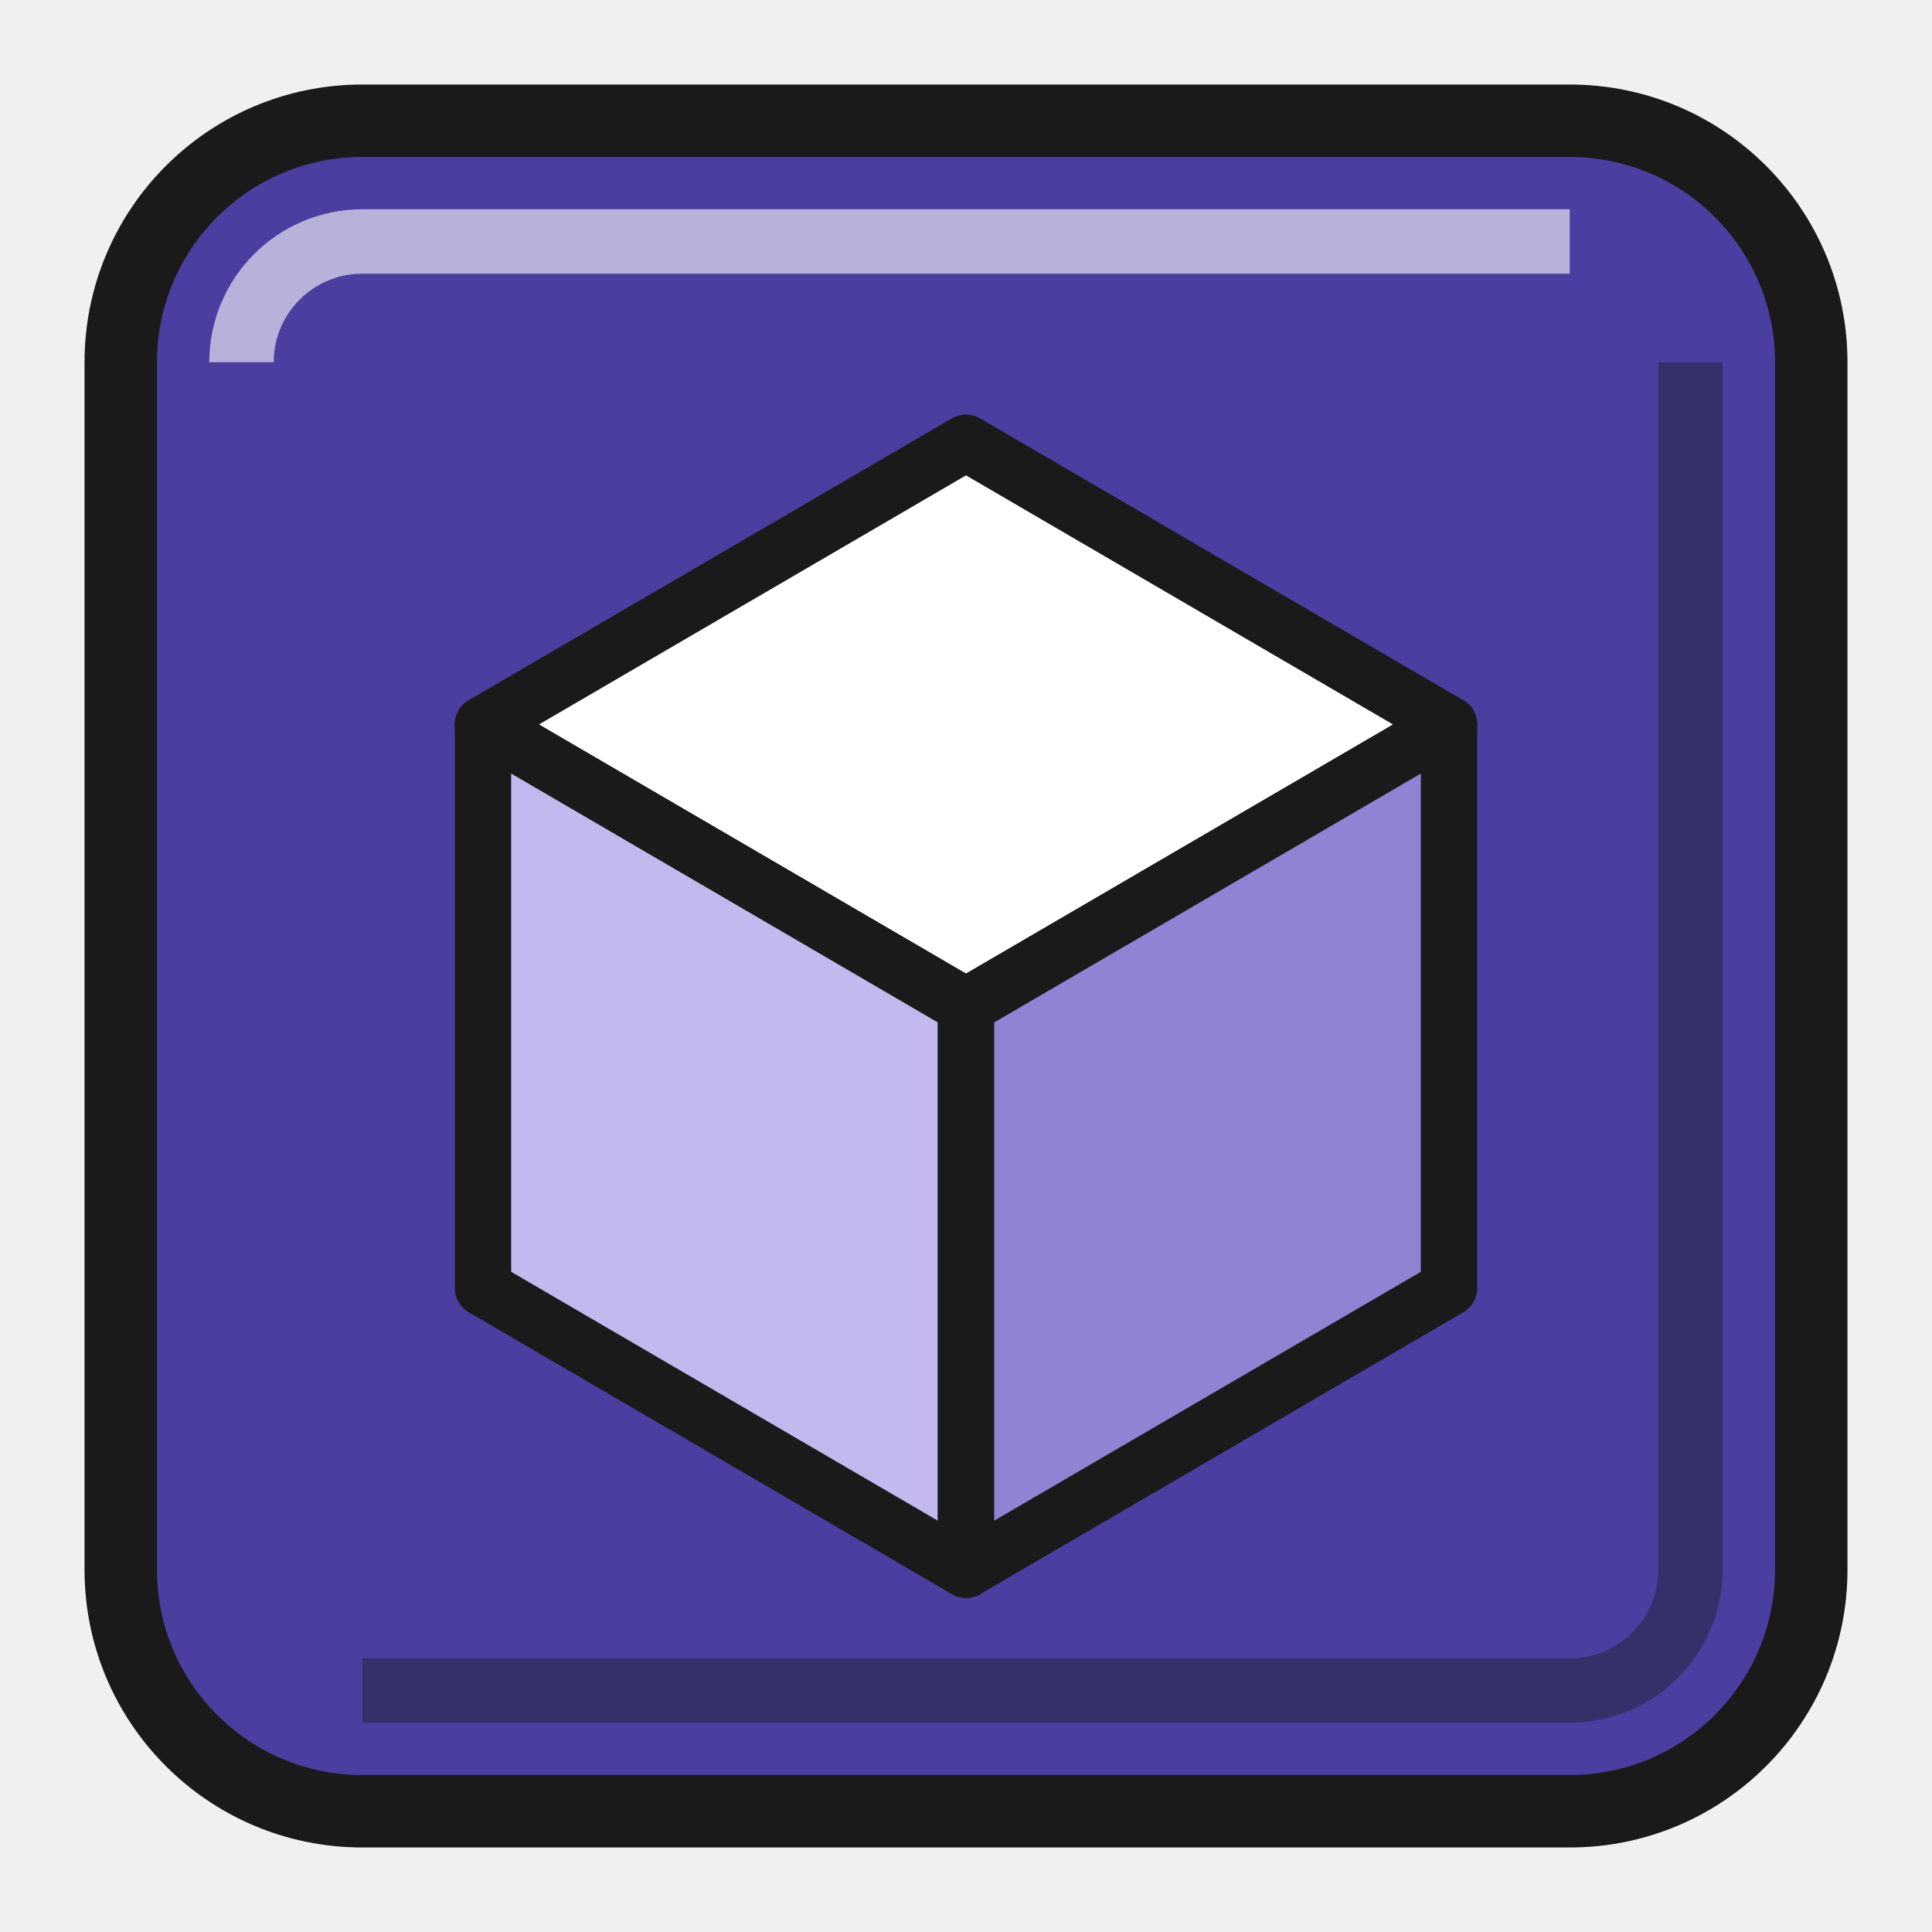
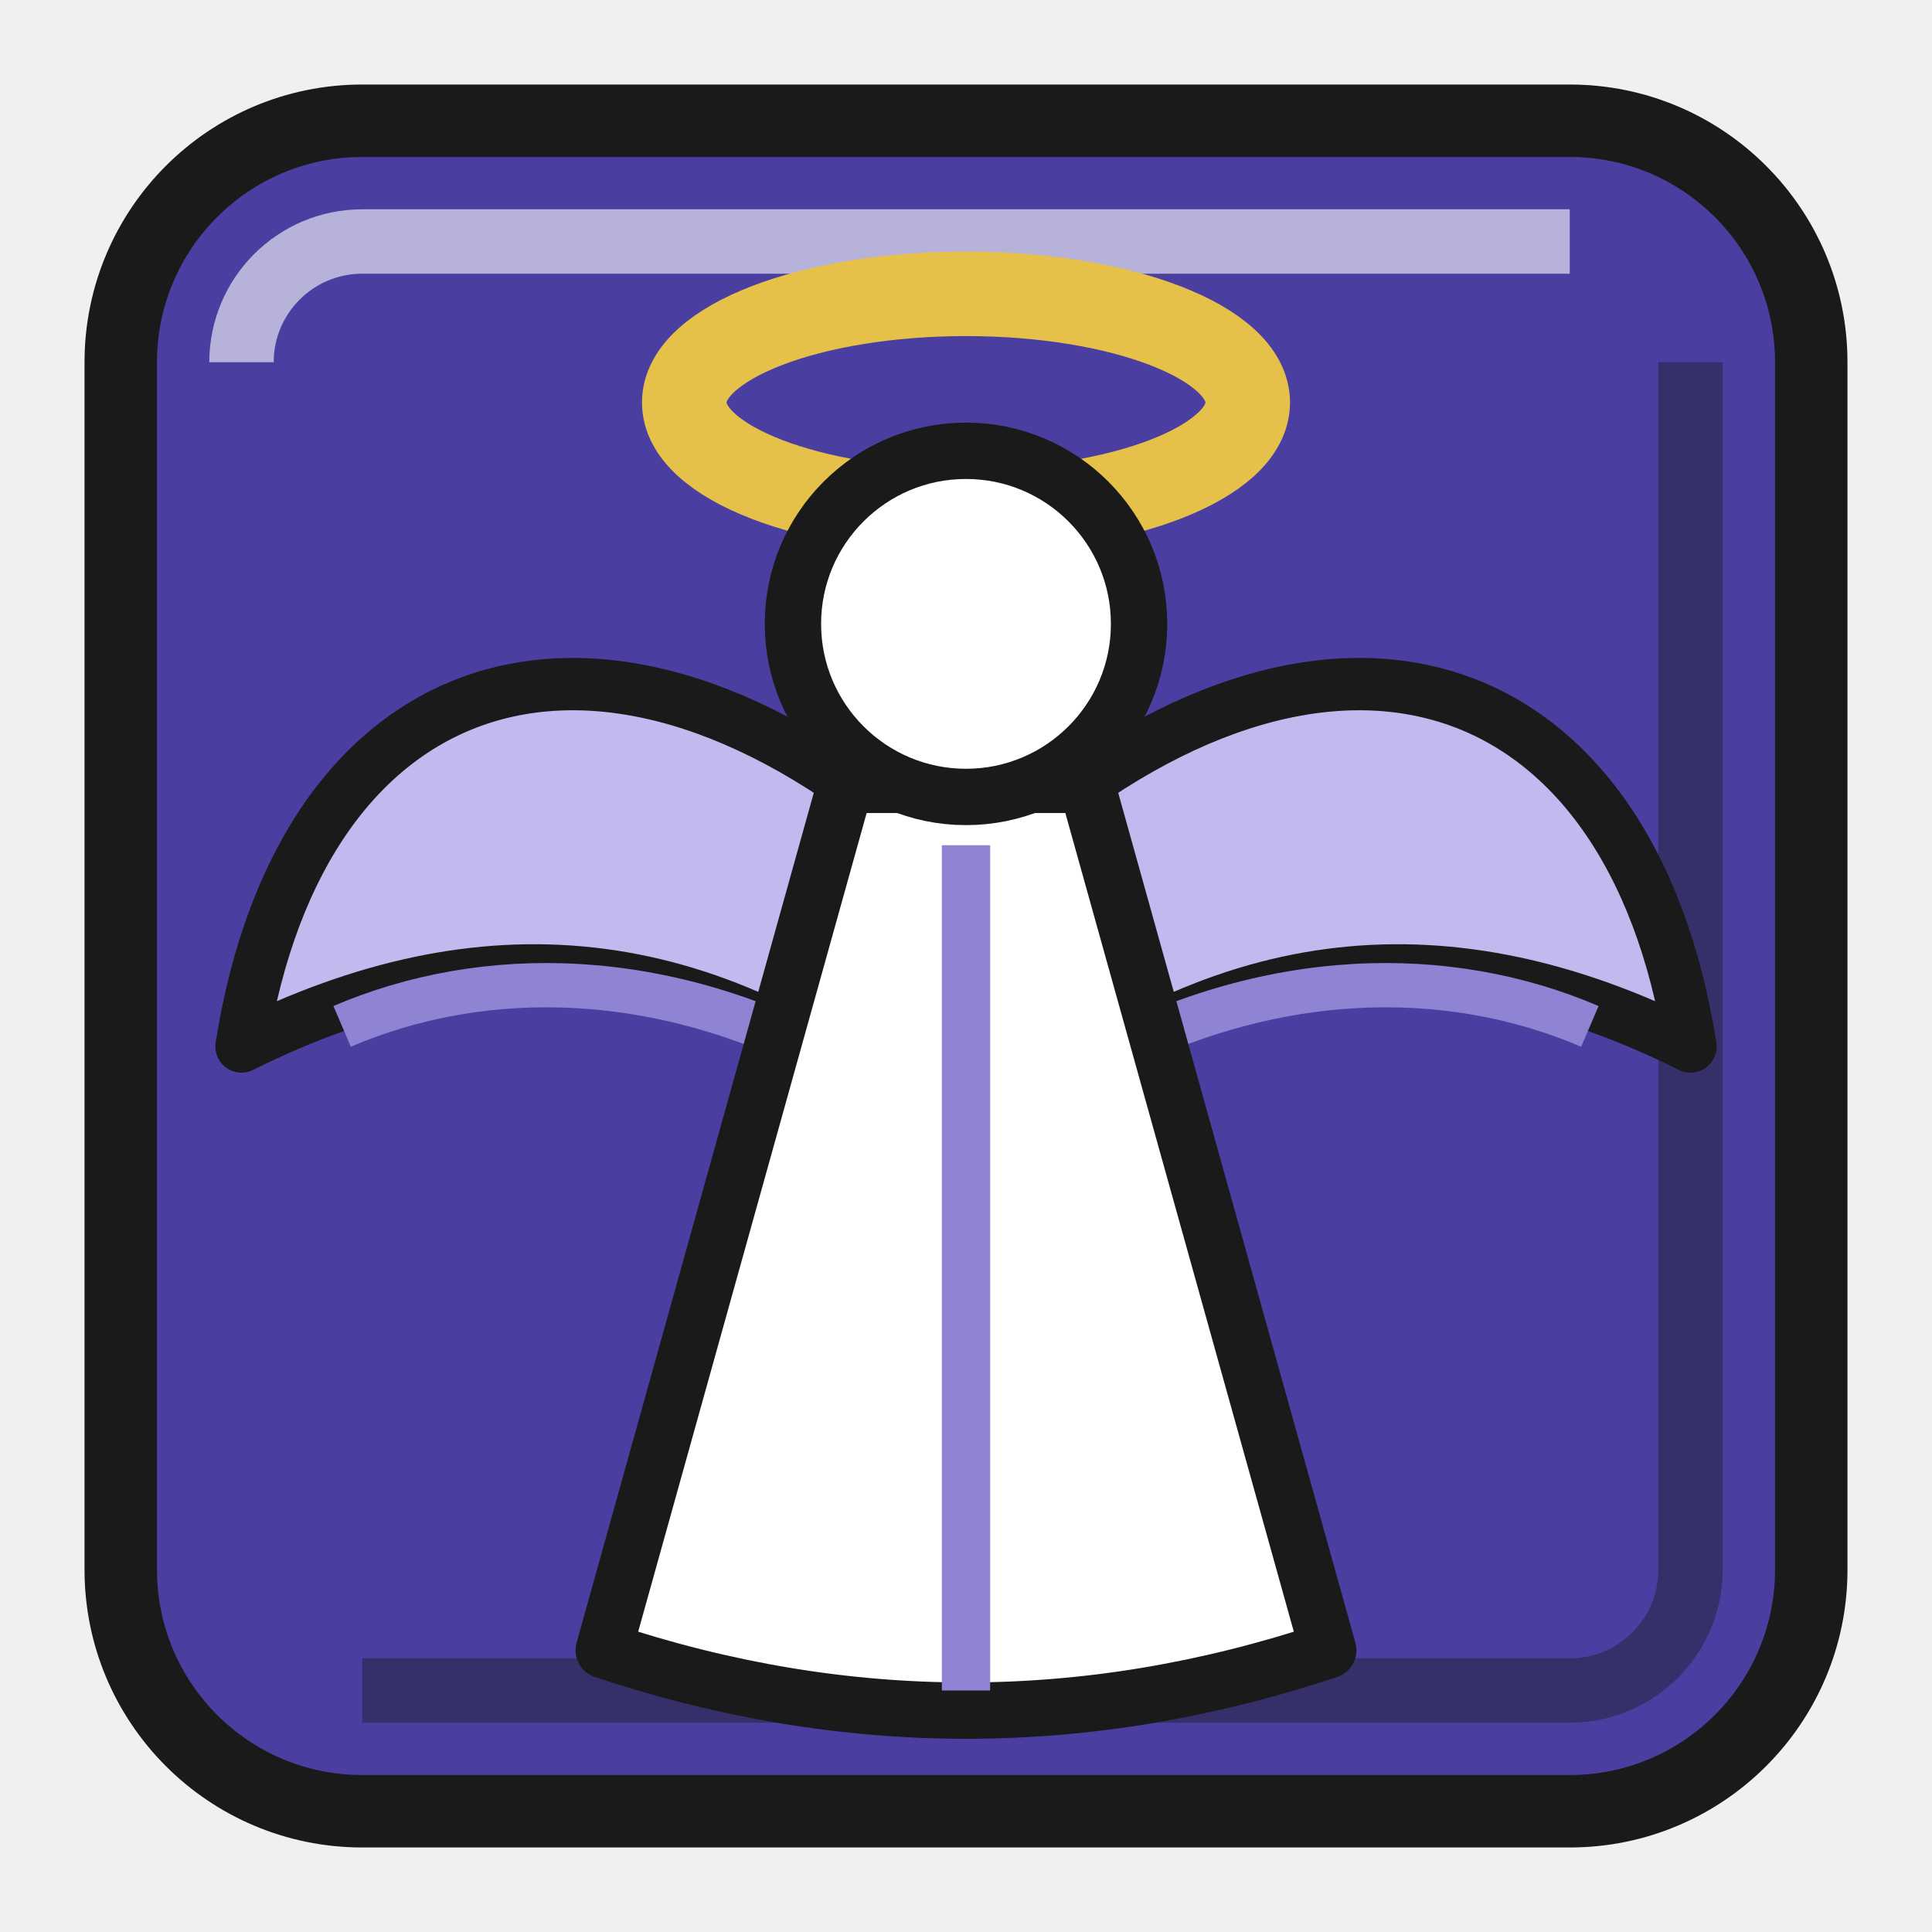
<svg xmlns="http://www.w3.org/2000/svg" width="48" height="48" viewBox="0 0 48 48">
  <rect x="3" y="3" width="42" height="42" rx="6" fill="#4a3fa0" stroke="#1a1a1a" stroke-width="1.8" />
  <path d="M6 9 A3 3 0 0 1 9 6 H39" fill="none" stroke="#ffffff" stroke-width="1.6" opacity="0.6" />
  <path d="M42 9 V39 A3 3 0 0 1 39 42 H9" fill="none" stroke="#1a1a1a" stroke-width="1.6" opacity="0.4" />
-   <path d="M24 11 L36 18 L24 25 L12 18 Z" fill="#ffffff" stroke="#1a1a1a" stroke-width="1.4" stroke-linejoin="round" />
-   <path d="M12 18 L24 25 L24 39 L12 32 Z" fill="#c3b9ef" stroke="#1a1a1a" stroke-width="1.4" stroke-linejoin="round" />
-   <path d="M36 18 L24 25 L24 39 L36 32 Z" fill="#8f83d3" stroke="#1a1a1a" stroke-width="1.4" stroke-linejoin="round" />
+   <ellipse cx="24" cy="10" rx="7" ry="2.7" fill="none" stroke="#e6c14a" stroke-width="2.1" />
+   <path d="M23 21 C15 14 7.5 16.5 6 26 C12 23 17.5 23.5 23 28 Z" fill="#c3b9ef" stroke="#1a1a1a" stroke-width="1.3" stroke-linejoin="round" />
+   <path d="M25 21 C33 14 40.5 16.5 42 26 C36 23 30.5 23.5 25 28 Z" fill="#c3b9ef" stroke="#1a1a1a" stroke-width="1.3" stroke-linejoin="round" />
+   <path d="M21 26.5 C16.5 24 12 24 8.5 25.5" fill="none" stroke="#8f83d3" stroke-width="1.1" />
+   <path d="M27 26.5 C31.5 24 36 24 39.5 25.5" fill="none" stroke="#8f83d3" stroke-width="1.1" />
+   <path d="M21 19.5 L27 19.5 L33 41 Q24 44 15 41 Z" fill="#ffffff" stroke="#1a1a1a" stroke-width="1.4" stroke-linejoin="round" />
+   <path d="M24 21 L24 42" stroke="#8f83d3" stroke-width="1.2" />
+   <circle cx="24" cy="15.5" r="4.3" fill="#ffffff" stroke="#1a1a1a" stroke-width="1.4" />
</svg>
